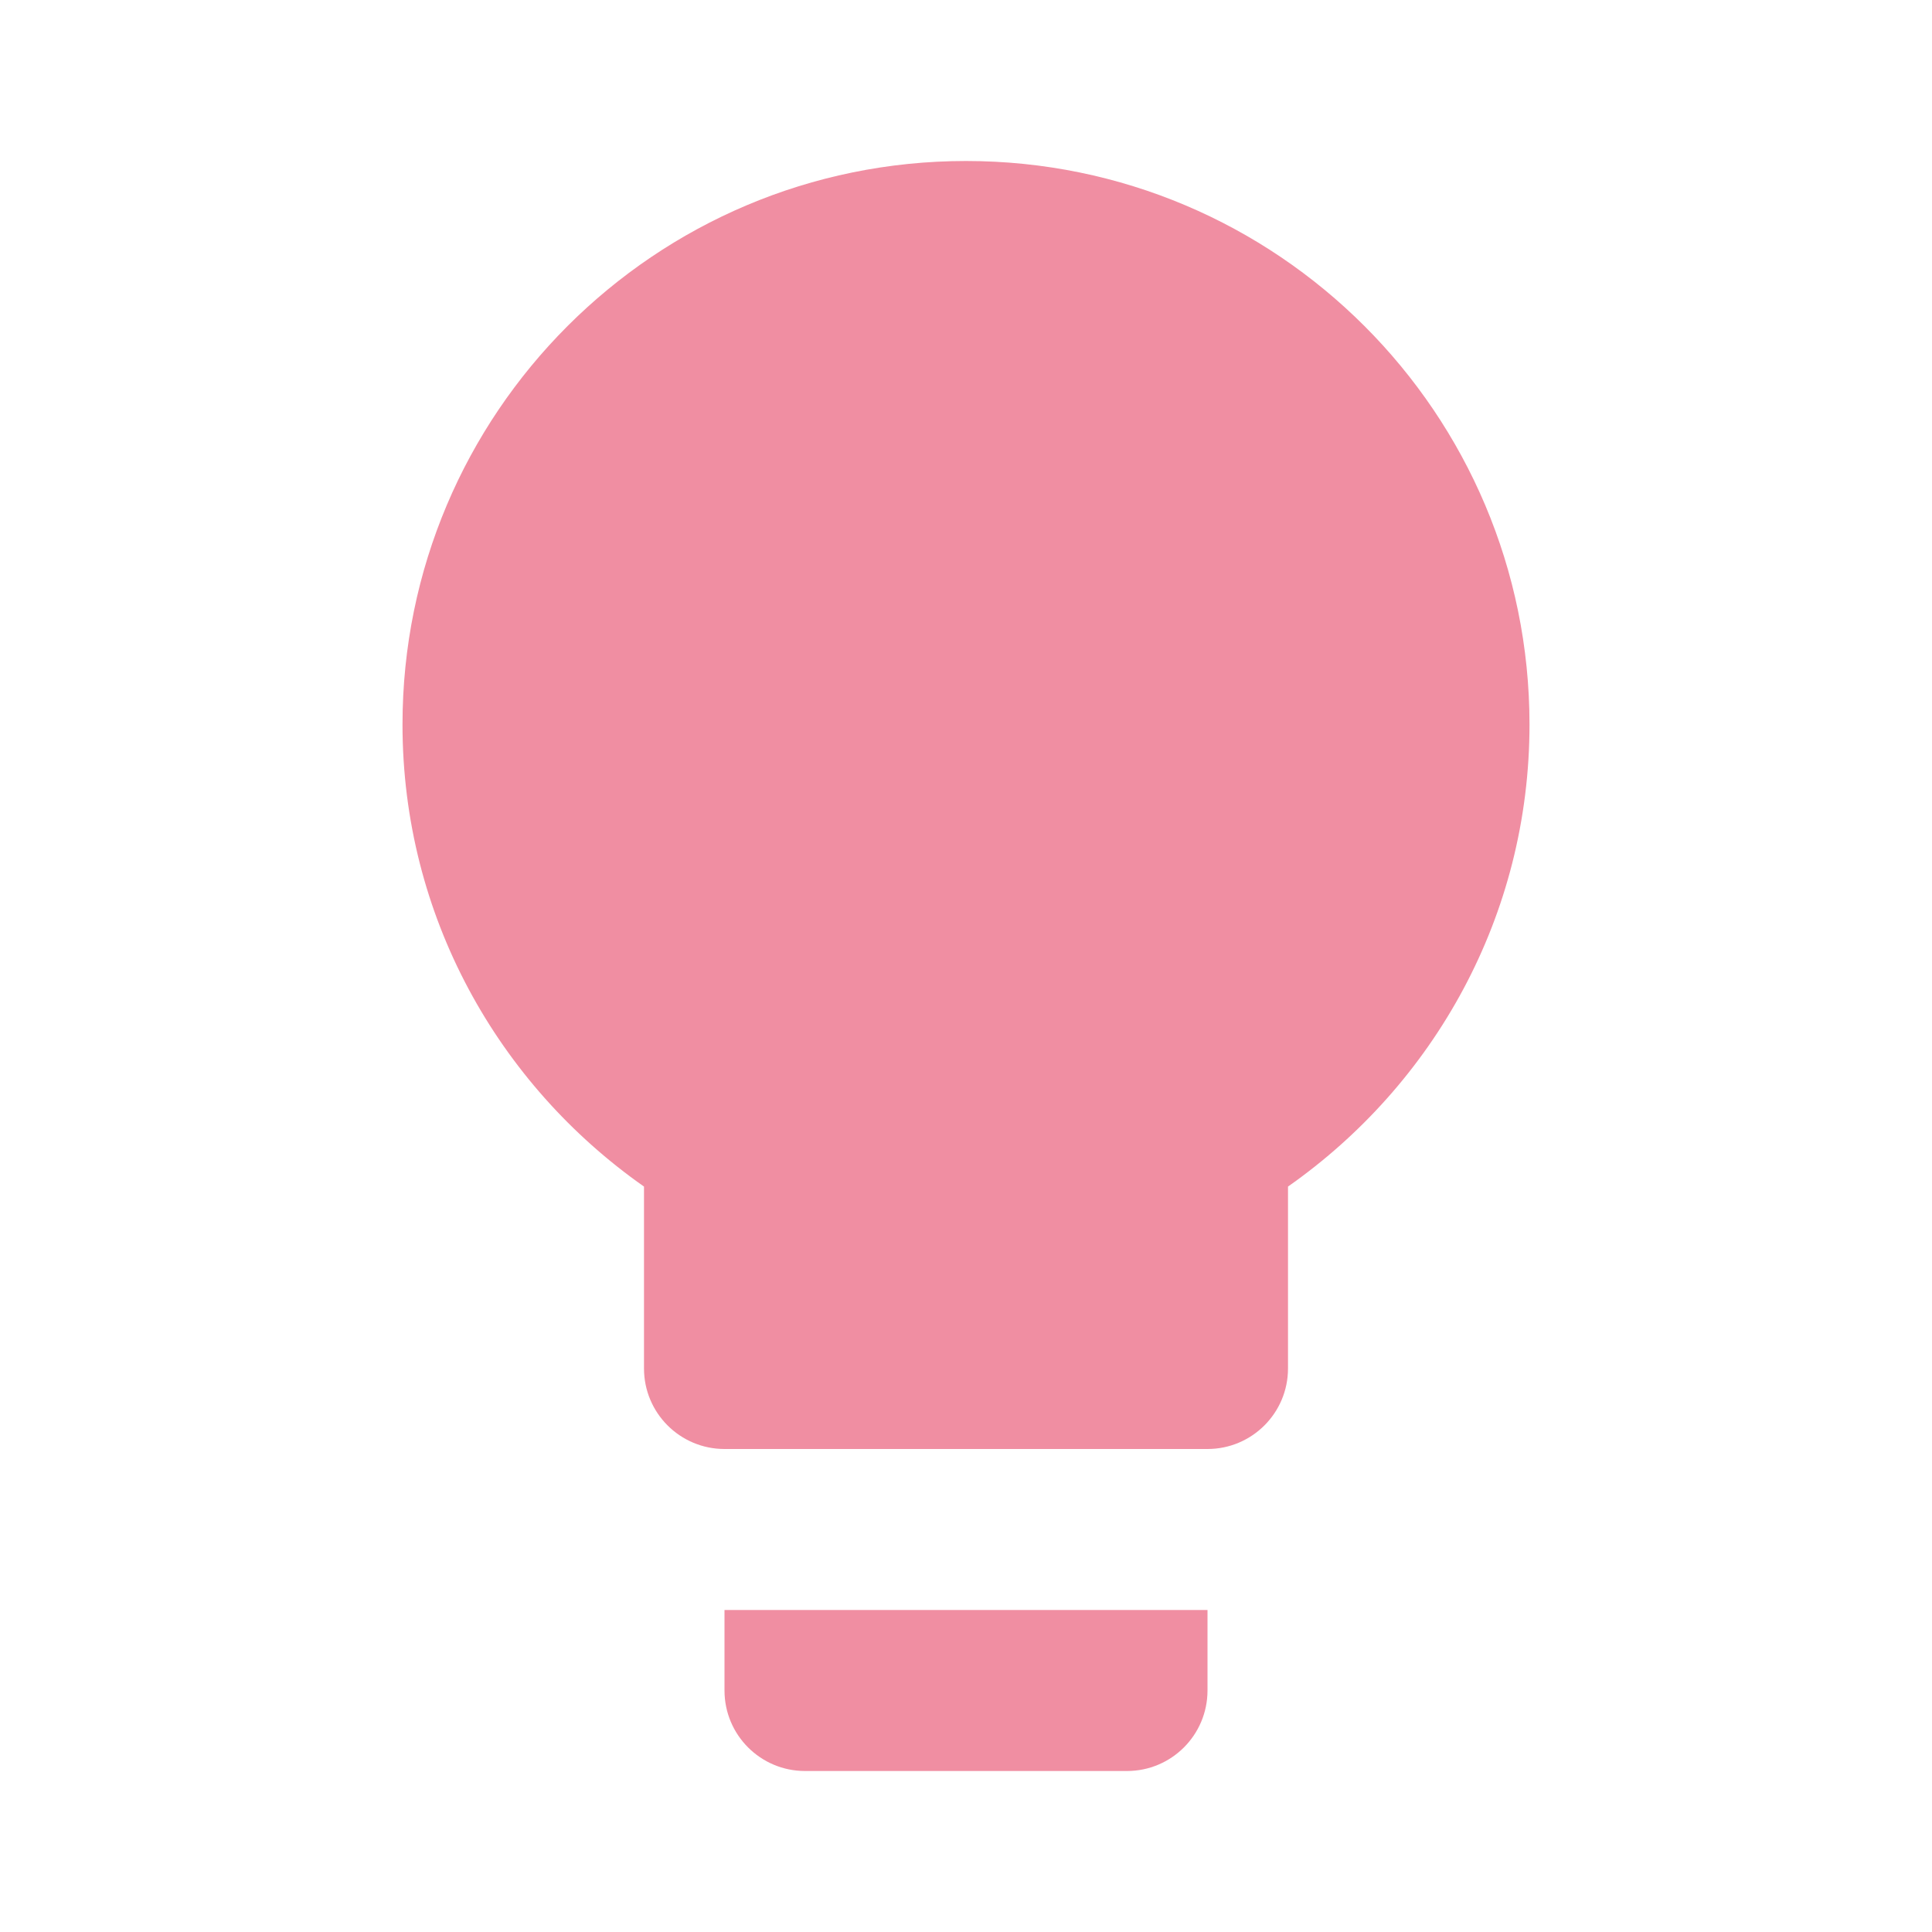
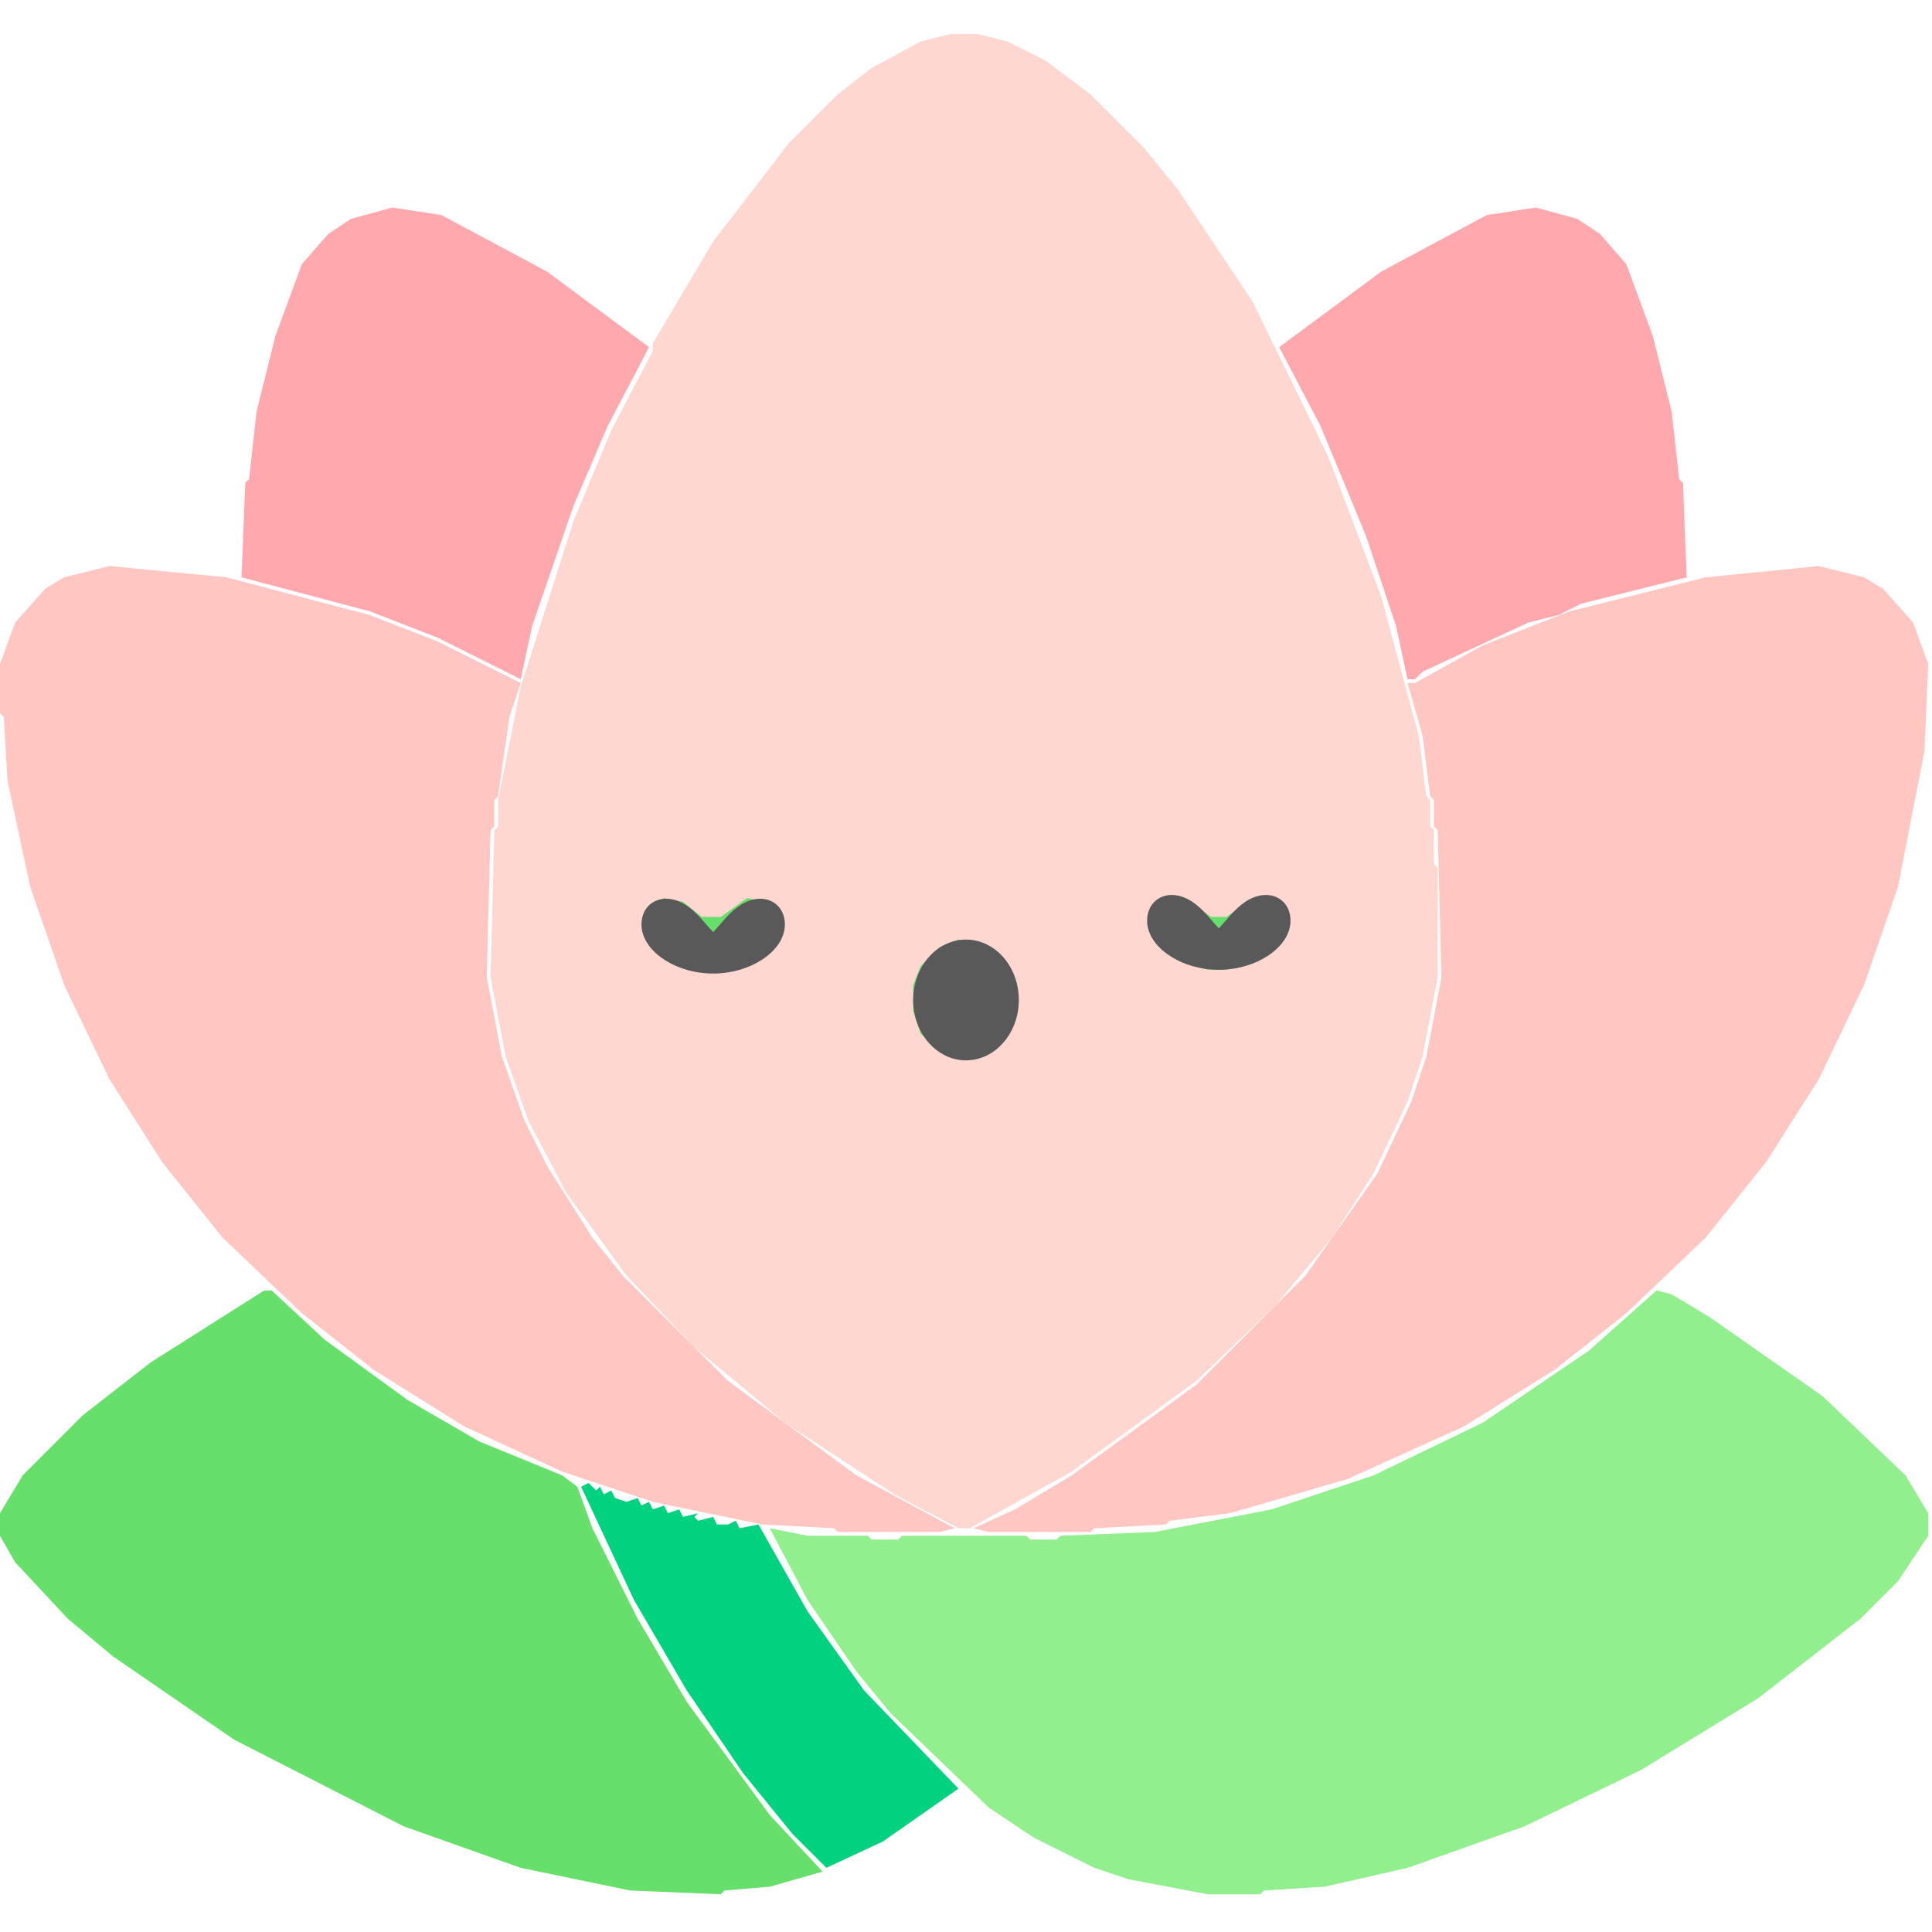
- <svg xmlns="http://www.w3.org/2000/svg" viewBox="0 0 24 24">
-   <path fill="#F08EA2" d="M12,2A7,7 0 0,0 5,9C5,11.38 6.19,13.47 8,14.74V17A1,1 0 0,0 9,18H15A1,1 0 0,0 16,17V14.74C17.81,13.47 19,11.38 19,9A7,7 0 0,0 12,2M9,21A1,1 0 0,0 10,22H14A1,1 0 0,0 15,21V20H9V21Z" />
+ <svg xmlns="http://www.w3.org/2000/svg" viewBox="0 0 512 512" width="512" height="512">
+   <g stroke="none" fill-rule="evenodd" shape-rendering="geometricPrecision">
+     <path fill="#FFA8AD" d="M 418,58 L 407,55 L 394,57 L 366,72 L 339,92 L 350,113 L 362,142 L 370,166 L 373,180 L 375,180 L 377,178 L 405,165 L 413,163 L 419,160 L 447,153 L 446,128 L 445,127 L 443,109 L 438,89 L 431,70 L 424,62 Z" />
+     <path fill="#FFA8AD" d="M 93,58 L 87,62 L 80,70 L 73,89 L 68,109 L 66,127 L 65,128 L 64,153 L 98,162 L 116,169 L 138,180 L 141,166 L 152,134 L 161,113 L 172,92 L 145,72 L 117,57 L 104,55 Z" />
+     <path fill="#FFC6C2" d="M 499,156 L 494,153 L 482,150 L 452,153 L 416,162 L 393,171 L 375,181 L 373,181 L 377,195 L 379,211 L 380,212 L 380,219 L 381,220 L 382,259 L 378,280 L 374,292 L 365,311 L 346,338 L 317,367 L 284,391 L 269,400 L 258,405 L 262,406 L 289,406 L 290,405 L 309,404 L 310,403 L 326,401 L 357,392 L 388,378 L 412,363 L 431,348 L 452,328 L 468,308 L 482,286 L 494,261 L 503,235 L 510,199 L 511,176 L 507,165 Z" />
+     <path fill="#FFC6C2" d="M 12,156 L 4,165 L 0,176 L 0,189 L 1,190 L 2,207 L 8,235 L 17,261 L 29,286 L 43,308 L 59,328 L 80,348 L 99,363 L 123,378 L 149,390 L 173,398 L 202,404 L 221,405 L 222,406 L 249,406 L 253,405 L 227,391 L 193,366 L 165,338 L 157,328 L 145,309 L 139,297 L 133,280 L 129,259 L 130,220 L 131,219 L 131,212 L 132,211 L 135,190 L 138,181 L 116,170 L 98,163 L 60,153 L 29,150 L 17,153 Z" />
+     <path fill="#FFD7D1" d="M 252,9 L 244,11 L 231,18 L 222,25 L 209,38 L 189,64 L 173,91 L 173,93 L 162,114 L 152,138 L 138,182 L 132,212 L 132,219 L 131,220 L 130,259 L 134,280 L 140,297 L 150,316 L 166,338 L 184,357 L 208,377 L 237,396 L 254,405 L 257,405 L 284,390 L 317,366 L 338,346 L 353,328 L 364,311 L 373,292 L 377,280 L 381,259 L 381,230 L 380,229 L 380,220 L 379,219 L 379,212 L 378,211 L 376,195 L 366,158 L 352,121 L 332,80 L 312,50 L 303,39 L 289,25 L 277,16 L 267,11 L 259,9 Z" />
+     <path fill="#66DF6B" d="M 0,401 L 0,407 L 4,414 L 18,429 L 30,439 L 62,461 L 107,484 L 138,495 L 167,501 L 191,502 L 192,501 L 204,500 L 218,496 L 204,481 L 182,451 L 169,429 L 157,405 L 153,394 L 149,391 L 127,382 L 108,371 L 86,355 L 72,342 L 70,342 L 40,361 L 22,375 L 6,391 Z" />
+     <path fill="#66DF6B" d="M 254,249 L 249,251 L 244,256 L 242,261 L 242,268 L 244,274 L 251,280 L 260,280 L 267,274 L 269,268 L 269,261 L 267,256 L 262,251 Z" />
+     <path fill="#66DF6B" d="M 305,242 L 305,248 L 313,255 L 320,257 L 325,257 L 332,255 L 340,248 L 340,242 L 336,238 L 332,238 L 325,243 L 321,243 L 314,238 L 310,238 Z" />
+     <path fill="#66DF6B" d="M 170,245 L 172,250 L 177,254 L 185,257 L 192,257 L 198,255 L 205,249 L 206,242 L 203,239 L 198,238 L 191,243 L 186,243 L 181,239 L 176,238 L 172,240 Z" />
+     <path fill="#92EF8E" d="M 511,401 L 505,391 L 483,370 L 453,349 L 443,343 L 439,342 L 421,358 L 393,377 L 364,391 L 337,400 L 306,406 L 281,407 L 280,408 L 273,408 L 272,407 L 239,407 L 238,408 L 231,408 L 230,407 L 214,407 L 204,405 L 214,424 L 227,443 L 236,454 L 262,479 L 274,487 L 290,495 L 299,498 L 320,502 L 334,502 L 335,501 L 351,500 L 373,495 L 404,484 L 435,469 L 466,450 L 493,429 L 503,419 L 511,407 Z" />
+     <path fill="#00D27F" d="M 154,394 L 168,424 L 182,448 L 197,470 L 210,486 L 219,495 L 234,488 L 254,474 L 229,448 L 214,427 L 201,404 L 196,405 L 195,403 L 193,404 L 190,404 L 189,402 L 185,403 L 184,402 L 185,401 L 181,402 L 180,400 L 177,401 L 176,399 L 173,400 L 172,398 L 170,399 L 169,397 L 166,398 L 163,397 L 162,395 L 160,396 L 159,394 L 158,395 L 156,393 Z" />
+     <path fill="#595959" d="M170 245C170 239 176 236 182 240C185 242 187 245 189 247C191 245 193 242 196 240C202 236 208 239 208 245C208 252 199 258 189 258C179 258 170 252 170 245Z" />
+     <path fill="#595959" d="M304 244C304 238 310 235 316 239C319 241 321 244 323 246C325 244 327 241 330 239C336 235 342 238 342 244C342 251 333 257 323 257C313 257 304 251 304 244Z" />
+     <ellipse fill="#595959" cx="256" cy="265" rx="14" ry="16" />
+   </g>
</svg>
